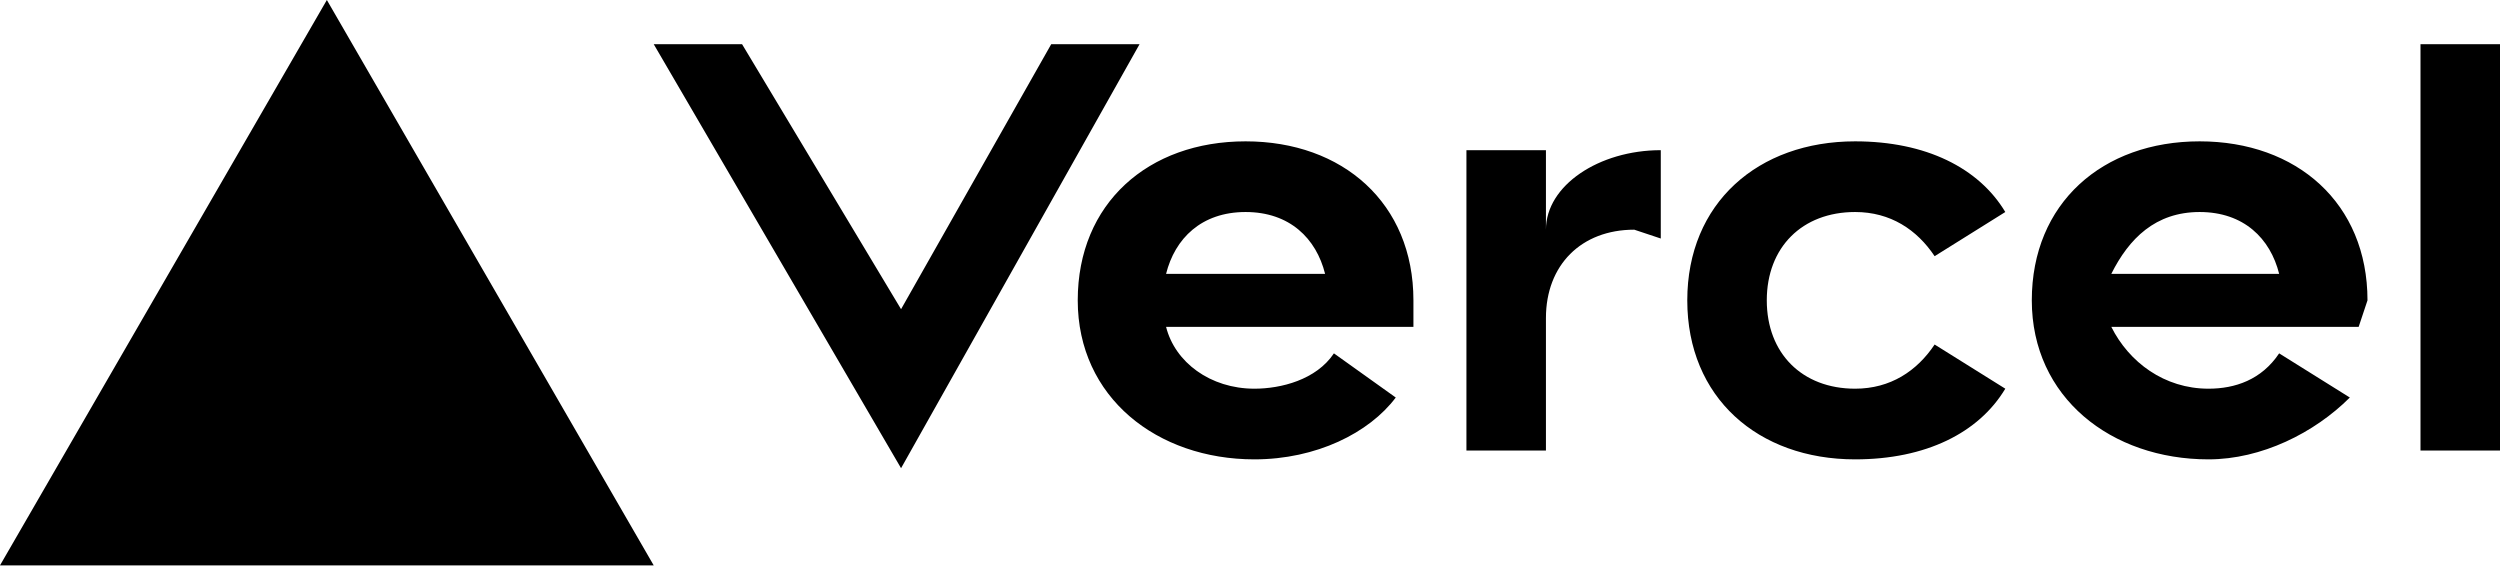
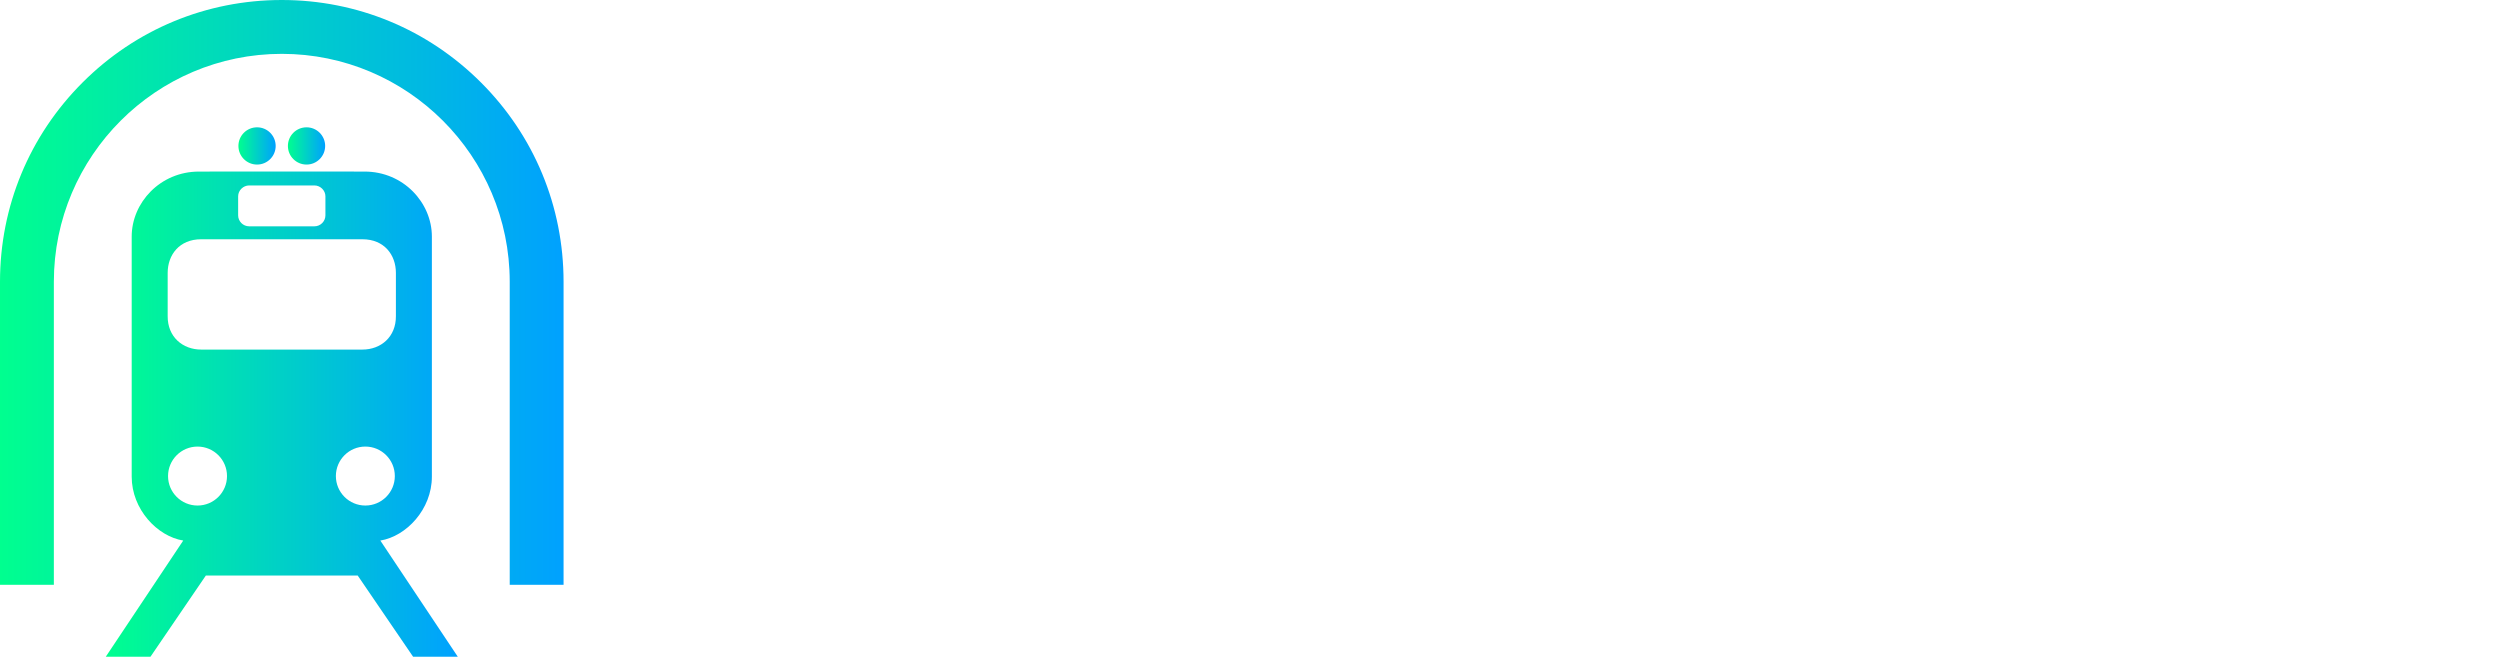
- <svg xmlns="http://www.w3.org/2000/svg" fill="none" viewBox="0 0 283 64">
-   <path fill="black" d="M141 16c-11 0-19 7-19 18s9 18 20 18c7 0 13-3 16-7l-7-5c-2 3-6 4-9 4-5 0-9-3-10-7h28v-3c0-11-8-18-19-18zm-9 15c1-4 4-7 9-7s8 3 9 7h-18zm117-15c-11 0-19 7-19 18s9 18 20 18c6 0 12-3 16-7l-8-5c-2 3-5 4-8 4-5 0-9-3-11-7h28l1-3c0-11-8-18-19-18zm-10 15c2-4 5-7 10-7s8 3 9 7h-19zm-39 3c0 6 4 10 10 10 4 0 7-2 9-5l8 5c-3 5-9 8-17 8-11 0-19-7-19-18s8-18 19-18c8 0 14 3 17 8l-8 5c-2-3-5-5-9-5-6 0-10 4-10 10zm83-29v46h-9V5h9zM37 0l37 64H0L37 0zm92 5-27 48L74 5h10l18 30 17-30h10zm59 12v10l-3-1c-6 0-10 4-10 10v15h-9V17h9v9c0-5 6-9 13-9z" />
+ <svg xmlns="http://www.w3.org/2000/svg" viewBox="0 0 369.667 97.11" preserveAspectRatio="xMidYMid meet" class="css-6og3dc" id="hhgaeeff">
+   <defs id="SvgjsDefs1001">
+     <linearGradient id="SvgjsLinearGradient1011">
+       <stop id="SvgjsStop1012" stop-color="#00ff8f" offset="0" />
+       <stop id="SvgjsStop1013" stop-color="#00a1ff" offset="1" />
+     </linearGradient>
+   </defs>
+   <g id="SvgjsG1007" featurekey="QMusi1-0" transform="matrix(0.9711039,0,0,0.9711039,0,0)" fill="url(#symbol-foil0.5)">
+     <polygon fill="url(#SvgjsLinearGradient1011)" points="42.955,26.116 42.955,26.116 42.955,26.116 " />
+     <path fill="url(#SvgjsLinearGradient1011)" d="M57.912,82.308c3.934-0.634,7.849-4.734,7.849-9.734V36.021c0-5.161-4.341-9.896-10.239-9.896l-12.567-0.009  l-12.664,0.009c-5.896,0-10.238,4.736-10.238,9.896v36.552c0,5,3.916,9.101,7.848,9.734L16.106,100h6.804l8.437-12.369h11.55h0.009  h0.011h11.547L62.902,100h6.806L57.912,82.308z M36.261,29.887c0-0.897,0.78-1.651,1.679-1.651h4.957h0.009h0.011h4.957  c0.897,0,1.677,0.753,1.677,1.651v2.906c0,0.896-0.737,1.668-1.677,1.668h-4.957h-0.011h-0.009H37.94  c-0.941,0-1.679-0.772-1.679-1.668V29.887z M30.078,76.977c-2.479,0-4.49-2.011-4.49-4.488c0-2.479,2.011-4.49,4.49-4.49  c2.479,0,4.488,2.011,4.488,4.49C34.566,74.966,32.557,76.977,30.078,76.977z M42.906,53.229h-0.009H30.632  c-2.818,0-5.127-1.935-5.101-5.096v-6.58c0-2.735,1.77-5.122,5.101-5.122h12.265h0.021h12.263c3.332,0,5.102,2.387,5.102,5.122v6.58  c0.025,3.162-2.281,5.096-5.102,5.096H42.917H42.906z M51.143,72.488c0-2.479,2.009-4.49,4.488-4.49s4.488,2.011,4.488,4.49  s-2.009,4.488-4.488,4.488S51.143,74.966,51.143,72.488z" />
+     <circle fill="url(#SvgjsLinearGradient1011)" cx="39.139" cy="22.222" r="2.836" />
+     <circle fill="url(#SvgjsLinearGradient1011)" cx="46.674" cy="22.222" r="2.836" />
+     <path fill="url(#SvgjsLinearGradient1011)" d="M73.245,12.567C65.143,4.463,54.367,0,42.906,0S20.67,4.463,12.567,12.567C4.462,20.671,0,31.446,0,42.906  v46.141h8.2V42.906c0-19.137,15.569-34.707,34.707-34.707s34.707,15.57,34.707,34.707v46.141h8.199V42.906  C85.812,31.445,81.351,20.671,73.245,12.567z" />
+   </g>
+   <g id="SvgjsG1008" featurekey="UyNsn2-0" transform="matrix(2.834467,0,0,2.834467,103.2834,11.84354)" fill="url(#symbol-foil0.1)">
+     <path d="M4.72 12.74 l3.76 -7.02 l3.62 0 l-3.78 6.88 l4.24 7.4 l-3.64 0 z M1.42 8.2 l-1.52 0 l1.3 -2.5 l3.46 0 l0 14.32 l-3.24 0 l0 -11.82 z M17.7 9.44 c0.693 0 1.34 0.097 1.94 0.29 s1.117 0.503 1.55 0.93 s0.773 0.98 1.02 1.66 s0.37 1.5 0.37 2.46 s-0.123 1.78 -0.37 2.46 s-0.587 1.233 -1.02 1.66 s-0.95 0.737 -1.55 0.93 s-1.247 0.29 -1.94 0.29 c-0.707 0 -1.357 -0.097 -1.95 -0.29 s-1.107 -0.503 -1.54 -0.93 s-0.773 -0.98 -1.02 -1.66 s-0.37 -1.5 -0.37 -2.46 c0 -0.947 0.123 -1.757 0.37 -2.43 s0.587 -1.227 1.02 -1.66 s0.947 -0.75 1.54 -0.95 s1.243 -0.3 1.95 -0.3 z M17.7 17.5 c0.6 0 1.07 -0.2 1.41 -0.6 s0.51 -1.107 0.51 -2.12 s-0.17 -1.723 -0.51 -2.13 s-0.81 -0.61 -1.41 -0.61 c-0.587 0 -1.057 0.21 -1.41 0.63 s-0.53 1.123 -0.53 2.11 c0 1.013 0.173 1.72 0.52 2.12 s0.82 0.6 1.42 0.6 z M24.96 12.04 l-1.66 0 l1.32 -2.48 l2.9 0 l0.24 1.12 c0.307 -0.347 0.683 -0.63 1.13 -0.85 s0.963 -0.33 1.55 -0.33 c1.373 0 2.353 0.5 2.94 1.5 c0.333 -0.467 0.727 -0.833 1.18 -1.1 s1.02 -0.4 1.7 -0.4 c1.2 0 2.077 0.317 2.63 0.95 s0.83 1.643 0.83 3.03 l0 6.52 l-3.04 0 l0 -5.98 c0 -0.64 -0.103 -1.093 -0.31 -1.36 s-0.563 -0.4 -1.07 -0.4 c-0.213 0 -0.41 0.023 -0.59 0.07 s-0.333 0.133 -0.46 0.26 s-0.227 0.3 -0.3 0.52 s-0.11 0.51 -0.11 0.87 l0 6.02 l-3.04 0 l0 -6.02 c0 -0.667 -0.117 -1.12 -0.35 -1.36 s-0.557 -0.36 -0.97 -0.36 c-0.2 0 -0.387 0.02 -0.56 0.06 s-0.33 0.12 -0.47 0.24 s-0.25 0.293 -0.33 0.52 s-0.12 0.527 -0.12 0.9 l0 6.02 l-3.04 0 l0 -7.96 z M42.76 12.04 l-1.66 0 l1.32 -2.48 l2.9 0 l0.24 1.12 c0.307 -0.347 0.683 -0.63 1.13 -0.85 s0.963 -0.33 1.55 -0.33 c1.373 0 2.353 0.5 2.94 1.5 c0.333 -0.467 0.727 -0.833 1.18 -1.1 s1.02 -0.4 1.7 -0.4 c1.2 0 2.077 0.317 2.63 0.95 s0.83 1.643 0.83 3.03 l0 6.52 l-3.04 0 l0 -5.98 c0 -0.64 -0.103 -1.093 -0.31 -1.36 s-0.563 -0.4 -1.07 -0.4 c-0.213 0 -0.41 0.023 -0.59 0.07 s-0.333 0.133 -0.46 0.26 s-0.227 0.3 -0.3 0.52 s-0.11 0.51 -0.11 0.87 l0 6.02 l-3.04 0 l0 -6.02 c0 -0.667 -0.117 -1.12 -0.35 -1.36 s-0.557 -0.36 -0.97 -0.36 c-0.2 0 -0.387 0.02 -0.56 0.06 s-0.33 0.12 -0.47 0.24 s-0.25 0.293 -0.33 0.52 s-0.12 0.527 -0.12 0.9 l0 6.02 l-3.04 0 l0 -7.96 z M68.32 8.2 l-1.42 0 l1.3 -2.48 l4.4 0 l4.48 14.28 l-3.44 0 l-0.8 -2.86 l-0.78 0.06 l-2.78 0 l-0.68 -0.06 l-0.82 2.86 l-3.22 0 z M72.06 14.42 l-1.32 -4.76 l-1.4 4.76 l2.72 0 z M78.86 12.04 l-1.68 0 l1.32 -2.48 l2.9 0 l0.26 1.12 c0.333 -0.36 0.73 -0.66 1.19 -0.9 s0.99 -0.36 1.59 -0.36 c1.213 0 2.113 0.323 2.7 0.97 s0.88 1.67 0.88 3.07 l0 6.54 l-3.04 0 l0 -6.02 c0 -0.613 -0.15 -1.053 -0.45 -1.32 s-0.683 -0.4 -1.15 -0.4 c-0.387 0 -0.733 0.13 -1.04 0.39 s-0.46 0.69 -0.46 1.29 l0 6.06 l-3.02 0 l0 -7.96 z M90.56 5.8 l3.42 0 l-0.2 9.8 l-3.04 0 z M90.76 20 l0 -3.26 l3.02 0 l0 3.26 l-3.02 0 z" />
+   </g>
</svg>
